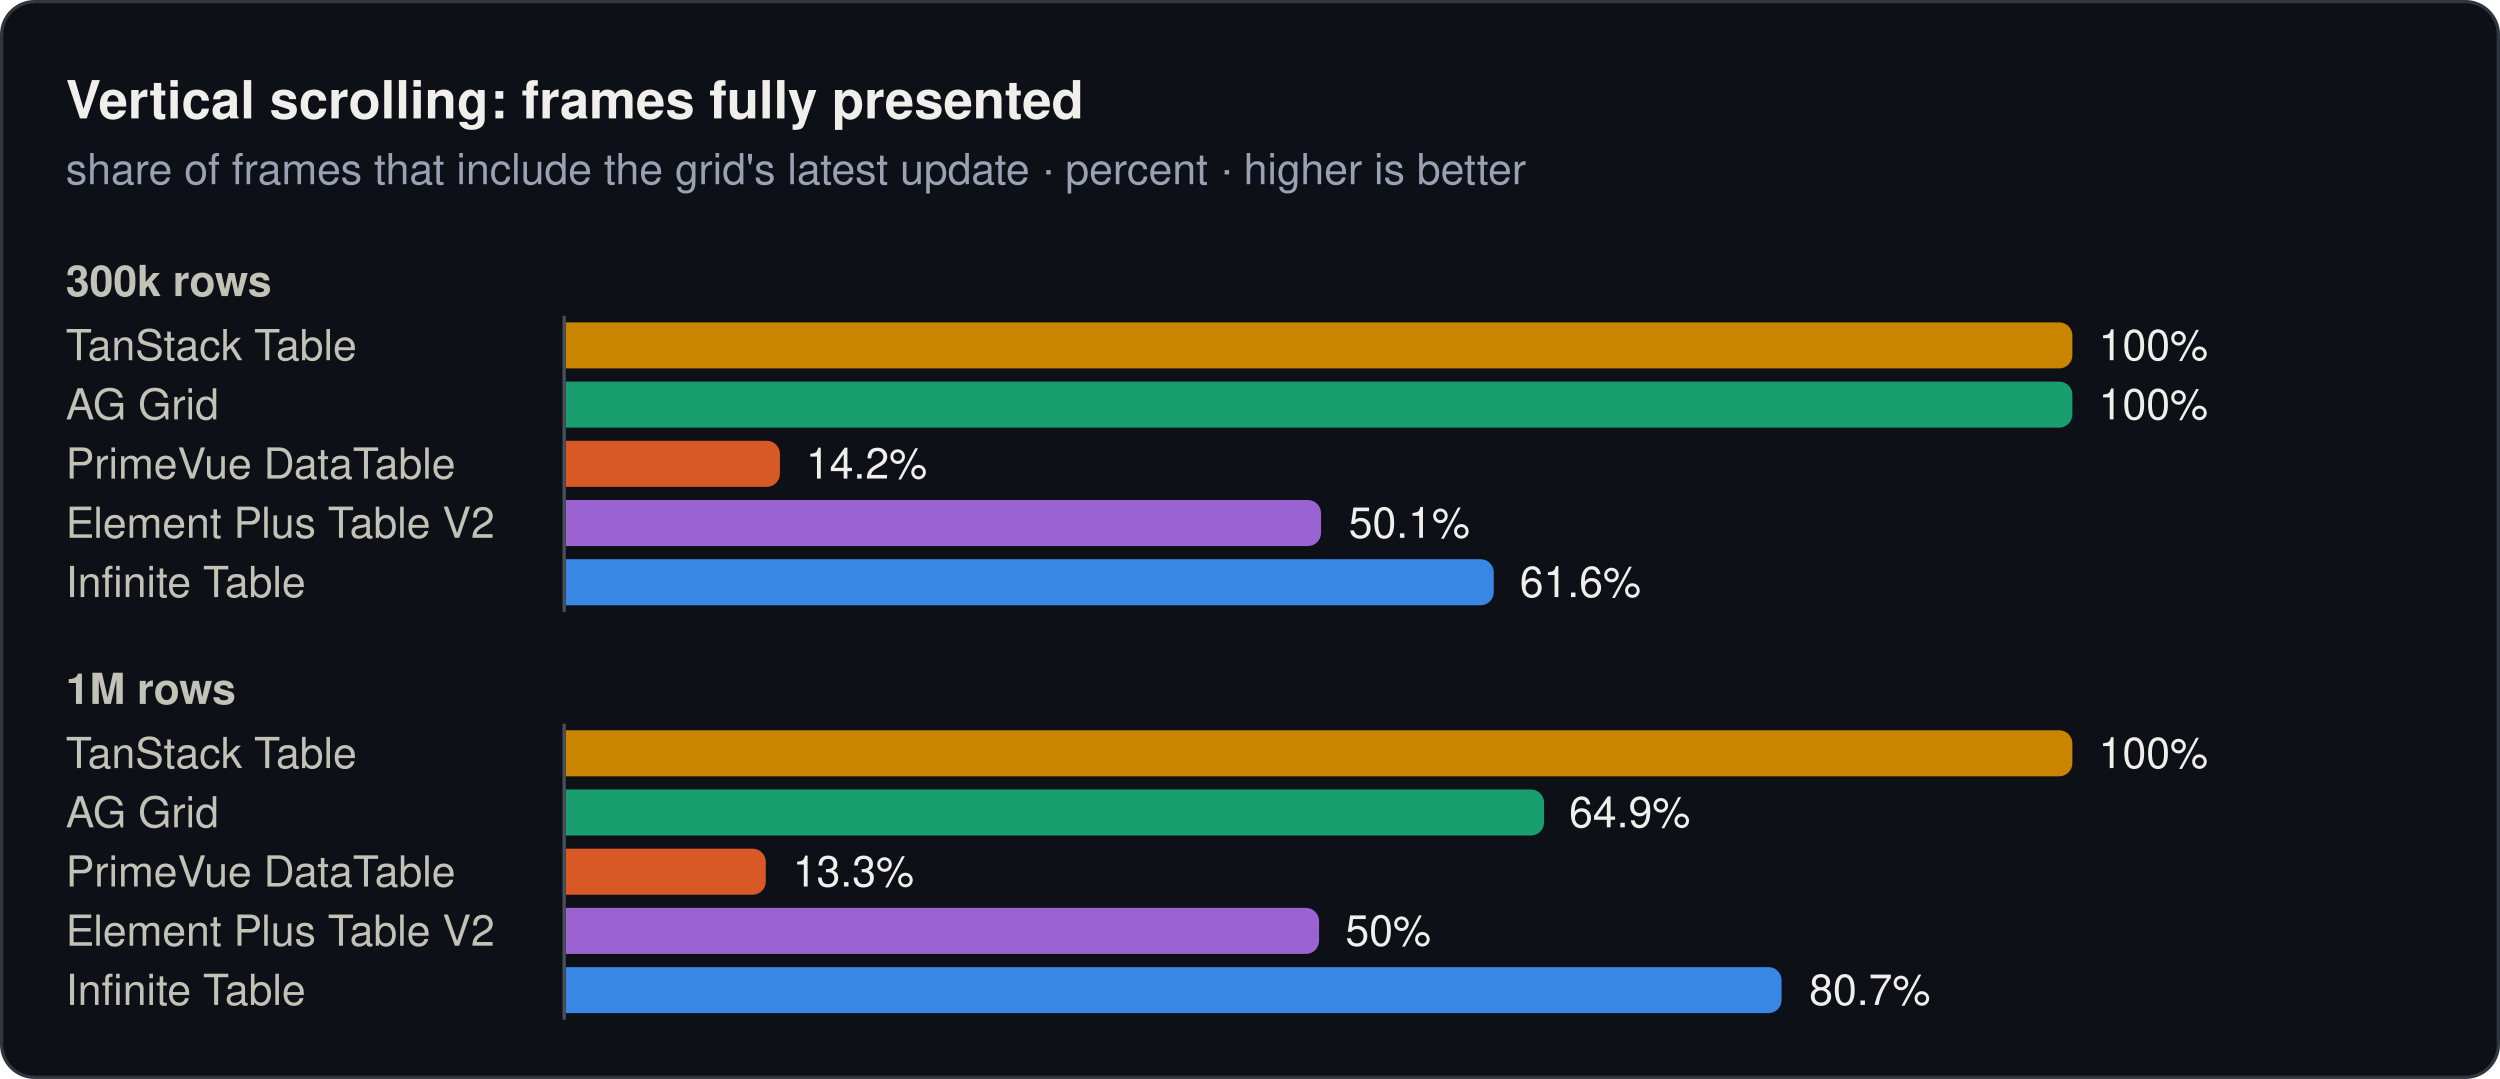
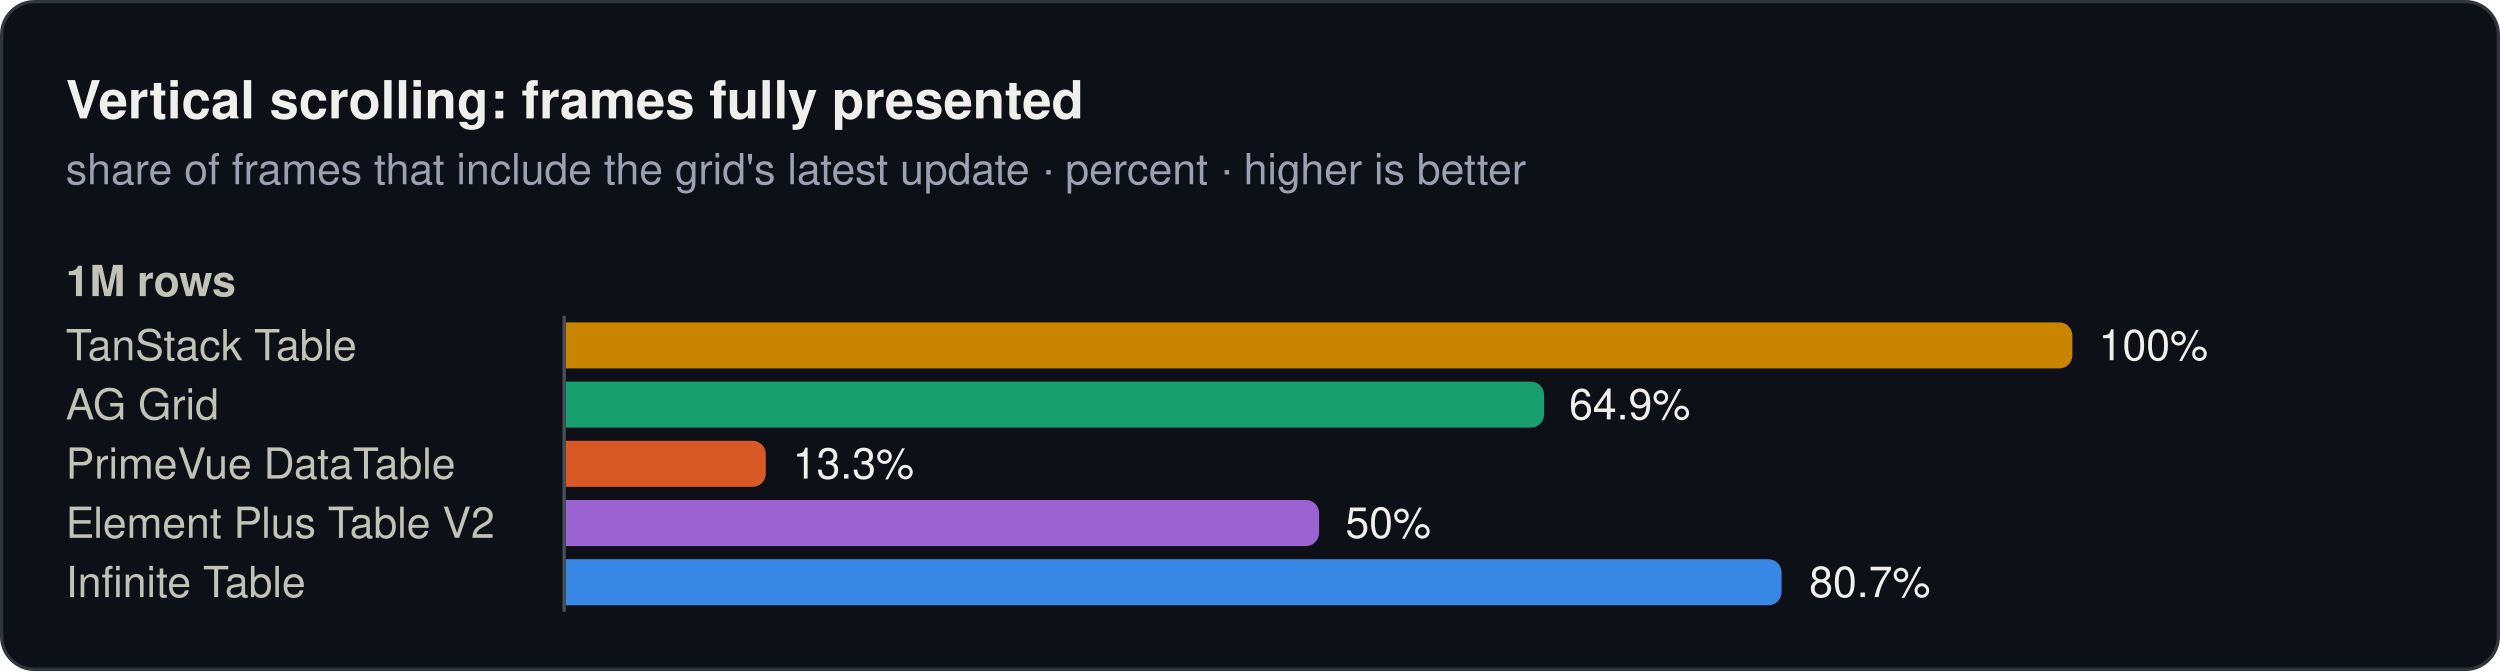
- <svg xmlns="http://www.w3.org/2000/svg" width="760" height="328" viewBox="0 0 760 328" role="img">
-   <rect x="0.5" y="0.5" width="759" height="327" rx="10" fill="#0d1117" stroke="#30363d" />
+ <svg xmlns="http://www.w3.org/2000/svg" width="760" height="204" viewBox="0 0 760 204" role="img">
+   <rect x="0.5" y="0.5" width="759" height="203" rx="10" fill="#0d1117" stroke="#30363d" />
  <text x="20" y="36" font-family="system-ui, -apple-system, 'Segoe UI', Helvetica, Arial, sans-serif" font-size="16" font-weight="600" fill="#f0efec">Vertical scrolling: frames fully presented</text>
  <text x="20" y="56" font-family="system-ui, -apple-system, 'Segoe UI', Helvetica, Arial, sans-serif" font-size="13" fill="#99a1b3">share of frames that include the grid's latest update · percent · higher is better</text>
-   <text x="20" y="90" font-family="system-ui, -apple-system, 'Segoe UI', Helvetica, Arial, sans-serif" font-size="13" font-weight="600" fill="#c3c2b7">300k rows</text>
+   <text x="20" y="90" font-family="system-ui, -apple-system, 'Segoe UI', Helvetica, Arial, sans-serif" font-size="13" font-weight="600" fill="#c3c2b7">1M rows</text>
  <text x="20" y="109.5" font-family="system-ui, -apple-system, 'Segoe UI', Helvetica, Arial, sans-serif" font-size="13" fill="#c3c2b7">TanStack Table</text>
  <path d="M172,98H626a4,4 0 0 1 4,4V108a4,4 0 0 1 -4,4H172Z" fill="#c98500" />
  <text x="638" y="109.5" font-family="system-ui, -apple-system, 'Segoe UI', Helvetica, Arial, sans-serif" font-size="13" fill="#f0efec">100%</text>
  <text x="20" y="127.5" font-family="system-ui, -apple-system, 'Segoe UI', Helvetica, Arial, sans-serif" font-size="13" fill="#c3c2b7">AG Grid</text>
-   <path d="M172,116H626a4,4 0 0 1 4,4V126a4,4 0 0 1 -4,4H172Z" fill="#199e70" />
-   <text x="638" y="127.5" font-family="system-ui, -apple-system, 'Segoe UI', Helvetica, Arial, sans-serif" font-size="13" fill="#f0efec">100%</text>
+   <path d="M172,116H465.4a4,4 0 0 1 4,4V126a4,4 0 0 1 -4,4H172Z" fill="#199e70" />
+   <text x="477" y="127.5" font-family="system-ui, -apple-system, 'Segoe UI', Helvetica, Arial, sans-serif" font-size="13" fill="#f0efec">64.9%</text>
  <text x="20" y="145.5" font-family="system-ui, -apple-system, 'Segoe UI', Helvetica, Arial, sans-serif" font-size="13" fill="#c3c2b7">PrimeVue DataTable</text>
-   <path d="M172,134H233.1a4,4 0 0 1 4,4V144a4,4 0 0 1 -4,4H172Z" fill="#d95926" />
-   <text x="245" y="145.5" font-family="system-ui, -apple-system, 'Segoe UI', Helvetica, Arial, sans-serif" font-size="13" fill="#f0efec">14.2%</text>
+   <path d="M172,134H228.8a4,4 0 0 1 4,4V144a4,4 0 0 1 -4,4H172Z" fill="#d95926" />
+   <text x="241" y="145.5" font-family="system-ui, -apple-system, 'Segoe UI', Helvetica, Arial, sans-serif" font-size="13" fill="#f0efec">13.3%</text>
  <text x="20" y="163.5" font-family="system-ui, -apple-system, 'Segoe UI', Helvetica, Arial, sans-serif" font-size="13" fill="#c3c2b7">Element Plus Table V2</text>
-   <path d="M172,152H397.6a4,4 0 0 1 4,4V162a4,4 0 0 1 -4,4H172Z" fill="#9a63d1" />
-   <text x="410" y="163.5" font-family="system-ui, -apple-system, 'Segoe UI', Helvetica, Arial, sans-serif" font-size="13" fill="#f0efec">50.1%</text>
+   <path d="M172,152H397a4,4 0 0 1 4,4V162a4,4 0 0 1 -4,4H172Z" fill="#9a63d1" />
+   <text x="409" y="163.5" font-family="system-ui, -apple-system, 'Segoe UI', Helvetica, Arial, sans-serif" font-size="13" fill="#f0efec">50%</text>
  <text x="20" y="181.5" font-family="system-ui, -apple-system, 'Segoe UI', Helvetica, Arial, sans-serif" font-size="13" fill="#c3c2b7">Infinite Table</text>
-   <path d="M172,170H450.1a4,4 0 0 1 4,4V180a4,4 0 0 1 -4,4H172Z" fill="#3987e5" />
-   <text x="462" y="181.5" font-family="system-ui, -apple-system, 'Segoe UI', Helvetica, Arial, sans-serif" font-size="13" fill="#f0efec">61.6%</text>
+   <path d="M172,170H537.6a4,4 0 0 1 4,4V180a4,4 0 0 1 -4,4H172Z" fill="#3987e5" />
+   <text x="550" y="181.5" font-family="system-ui, -apple-system, 'Segoe UI', Helvetica, Arial, sans-serif" font-size="13" fill="#f0efec">80.7%</text>
  <line x1="171.5" y1="96" x2="171.5" y2="186" stroke="#484f58" stroke-width="1" />
-   <text x="20" y="214" font-family="system-ui, -apple-system, 'Segoe UI', Helvetica, Arial, sans-serif" font-size="13" font-weight="600" fill="#c3c2b7">1M rows</text>
-   <text x="20" y="233.5" font-family="system-ui, -apple-system, 'Segoe UI', Helvetica, Arial, sans-serif" font-size="13" fill="#c3c2b7">TanStack Table</text>
-   <path d="M172,222H626a4,4 0 0 1 4,4V232a4,4 0 0 1 -4,4H172Z" fill="#c98500" />
-   <text x="638" y="233.5" font-family="system-ui, -apple-system, 'Segoe UI', Helvetica, Arial, sans-serif" font-size="13" fill="#f0efec">100%</text>
-   <text x="20" y="251.5" font-family="system-ui, -apple-system, 'Segoe UI', Helvetica, Arial, sans-serif" font-size="13" fill="#c3c2b7">AG Grid</text>
-   <path d="M172,240H465.4a4,4 0 0 1 4,4V250a4,4 0 0 1 -4,4H172Z" fill="#199e70" />
-   <text x="477" y="251.5" font-family="system-ui, -apple-system, 'Segoe UI', Helvetica, Arial, sans-serif" font-size="13" fill="#f0efec">64.9%</text>
-   <text x="20" y="269.5" font-family="system-ui, -apple-system, 'Segoe UI', Helvetica, Arial, sans-serif" font-size="13" fill="#c3c2b7">PrimeVue DataTable</text>
-   <path d="M172,258H228.8a4,4 0 0 1 4,4V268a4,4 0 0 1 -4,4H172Z" fill="#d95926" />
-   <text x="241" y="269.5" font-family="system-ui, -apple-system, 'Segoe UI', Helvetica, Arial, sans-serif" font-size="13" fill="#f0efec">13.3%</text>
-   <text x="20" y="287.5" font-family="system-ui, -apple-system, 'Segoe UI', Helvetica, Arial, sans-serif" font-size="13" fill="#c3c2b7">Element Plus Table V2</text>
-   <path d="M172,276H397a4,4 0 0 1 4,4V286a4,4 0 0 1 -4,4H172Z" fill="#9a63d1" />
-   <text x="409" y="287.5" font-family="system-ui, -apple-system, 'Segoe UI', Helvetica, Arial, sans-serif" font-size="13" fill="#f0efec">50%</text>
-   <text x="20" y="305.5" font-family="system-ui, -apple-system, 'Segoe UI', Helvetica, Arial, sans-serif" font-size="13" fill="#c3c2b7">Infinite Table</text>
-   <path d="M172,294H537.6a4,4 0 0 1 4,4V304a4,4 0 0 1 -4,4H172Z" fill="#3987e5" />
-   <text x="550" y="305.5" font-family="system-ui, -apple-system, 'Segoe UI', Helvetica, Arial, sans-serif" font-size="13" fill="#f0efec">80.7%</text>
-   <line x1="171.5" y1="220" x2="171.5" y2="310" stroke="#484f58" stroke-width="1" />
</svg>
